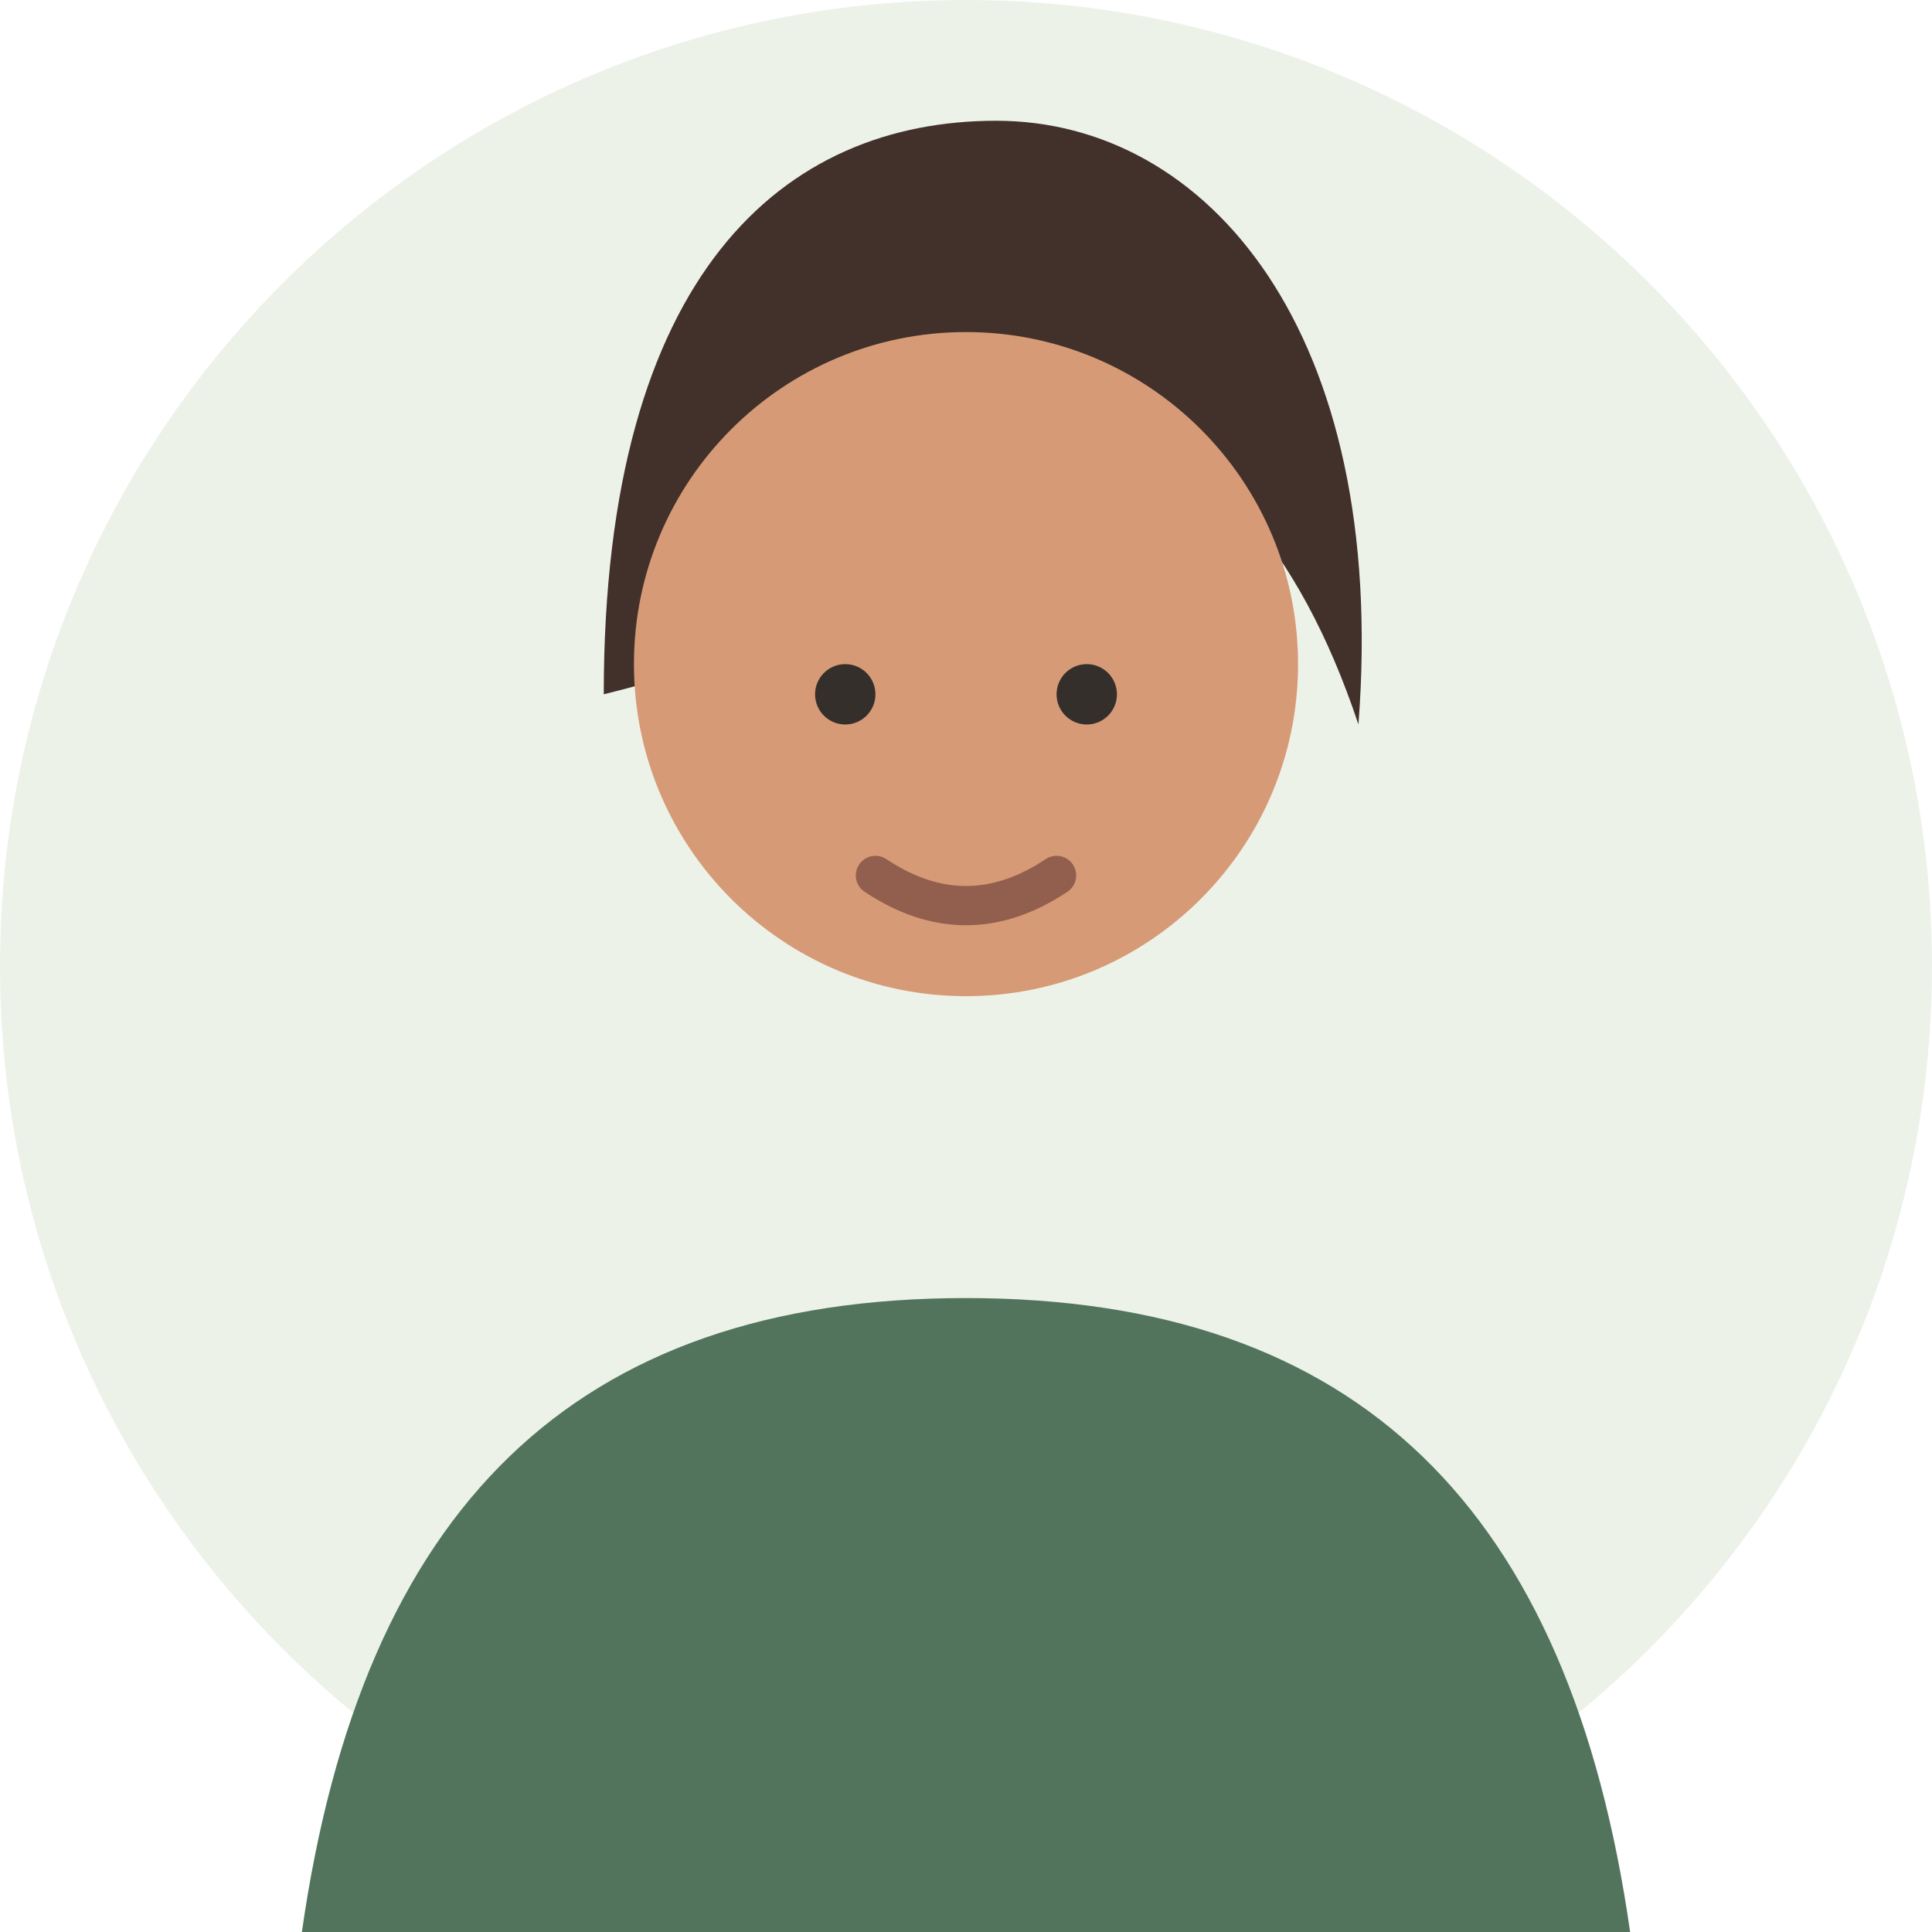
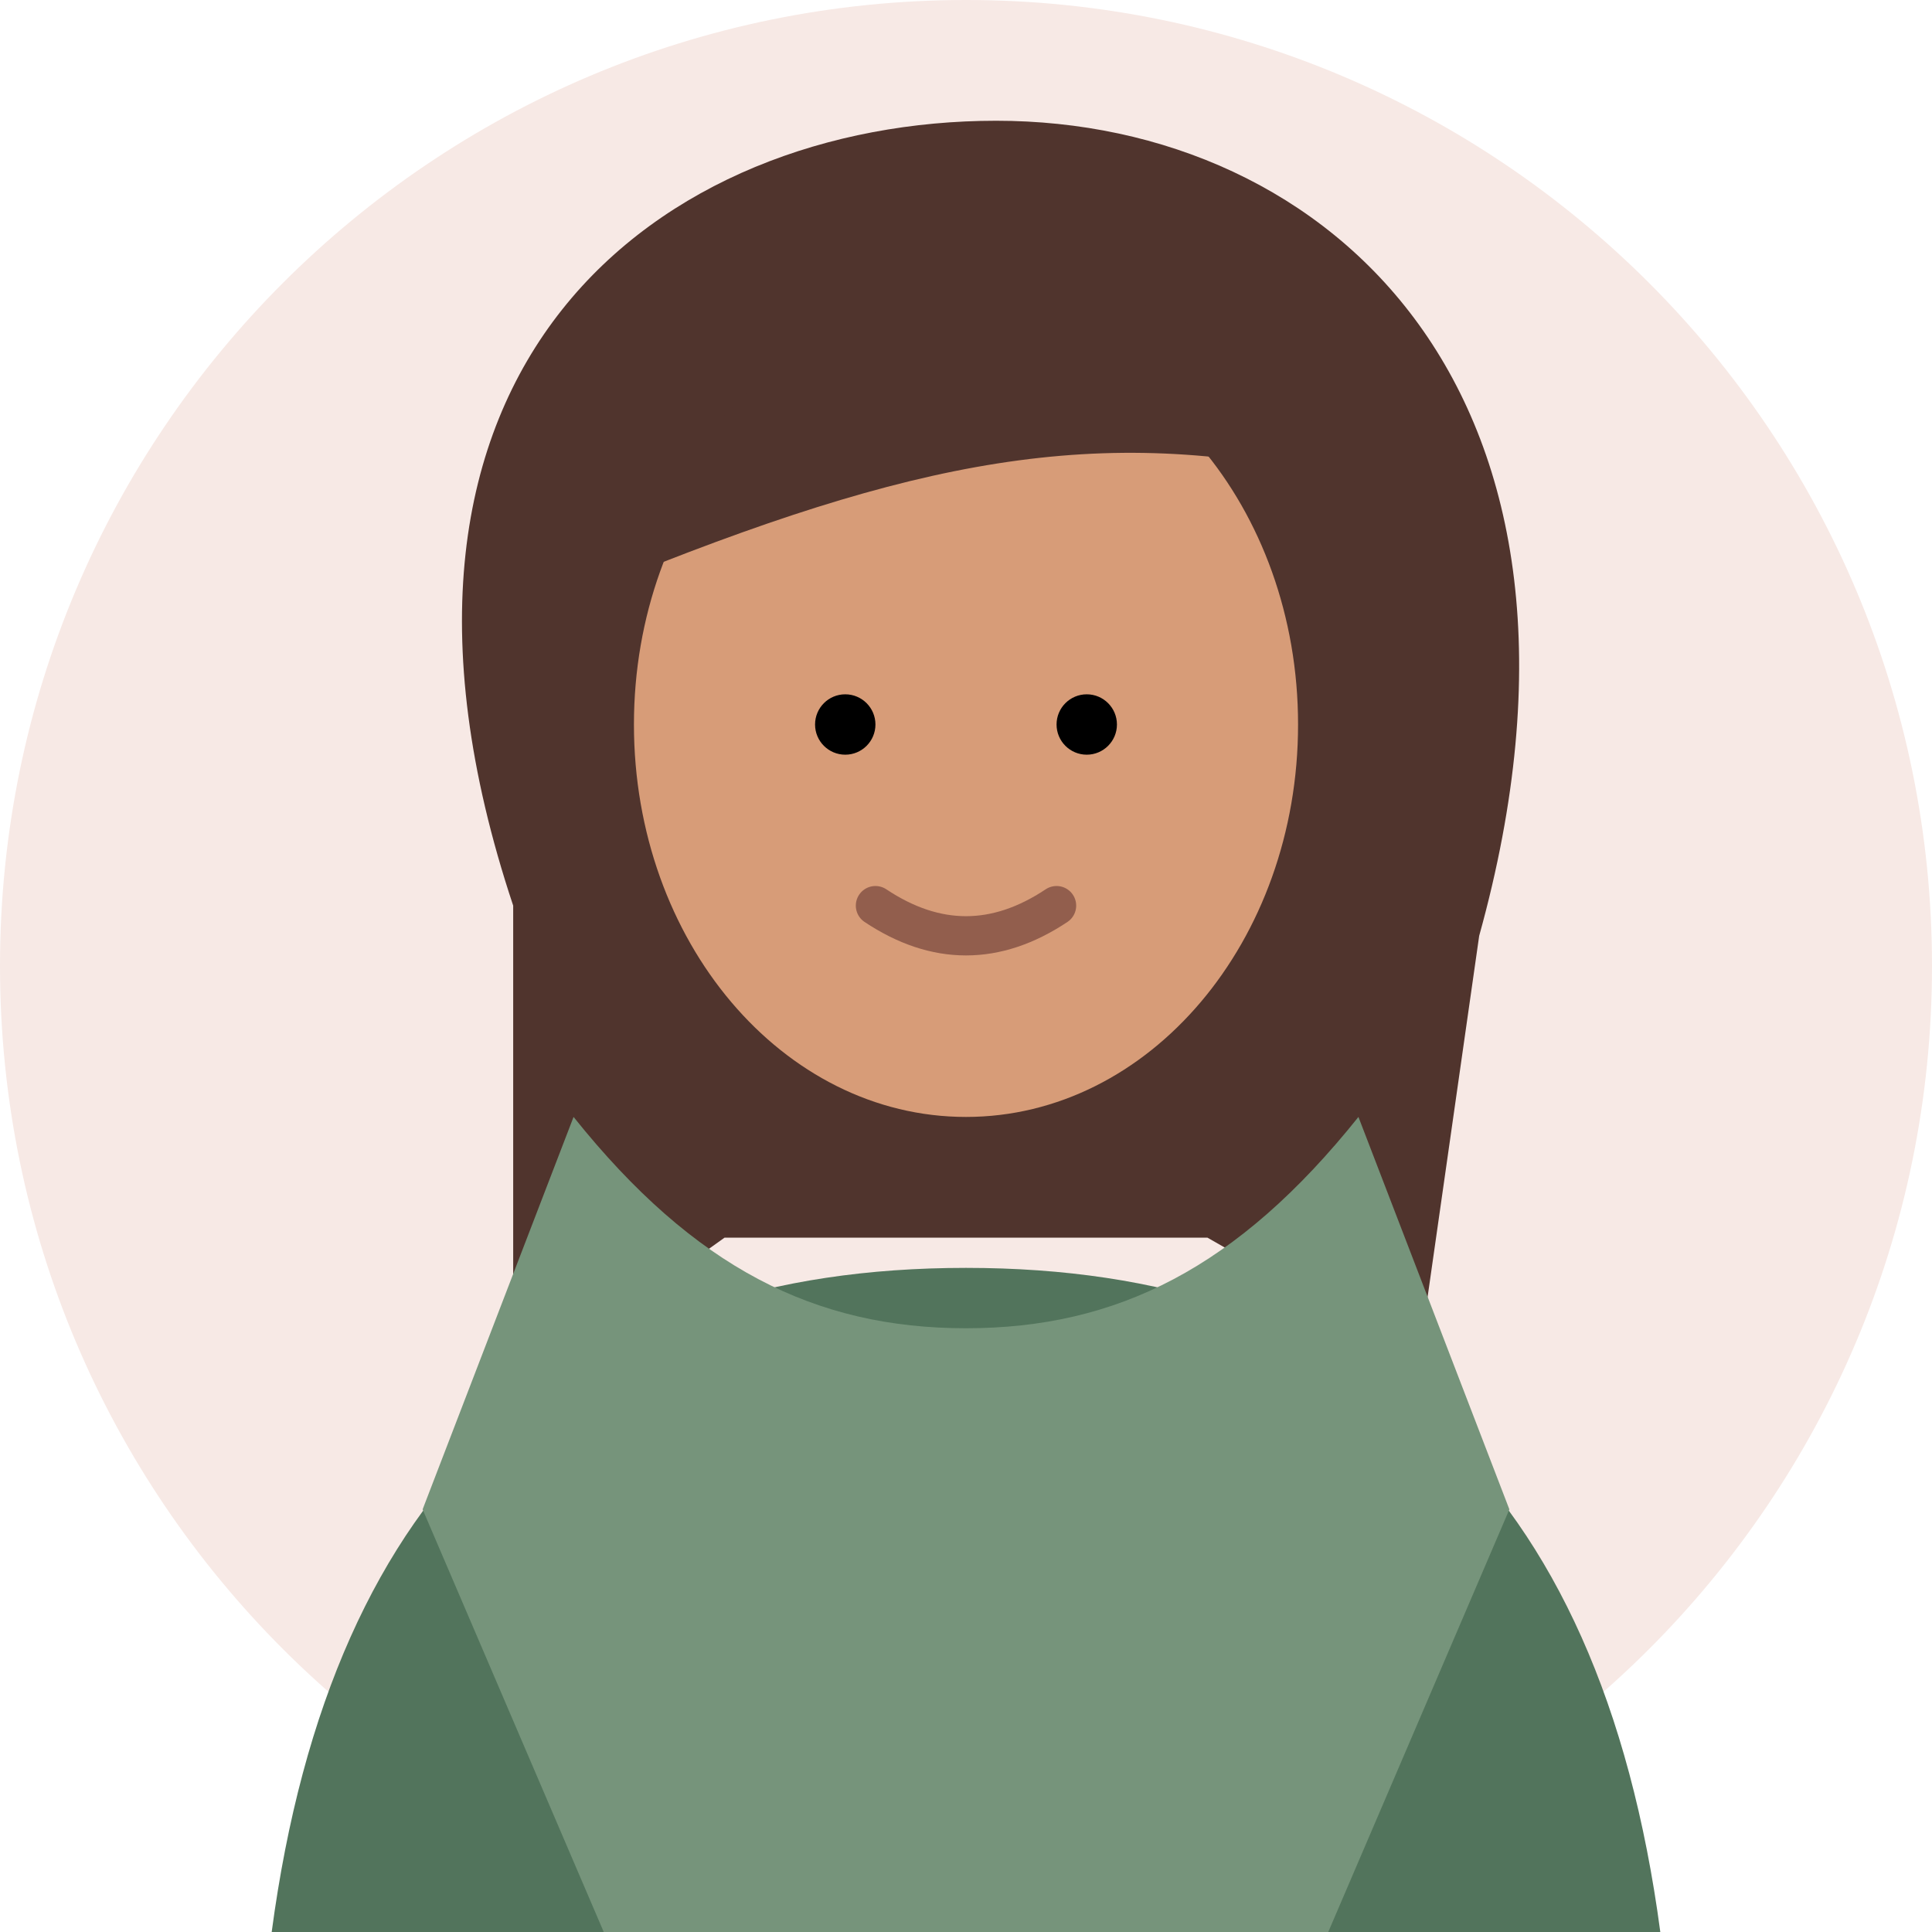
<svg xmlns="http://www.w3.org/2000/svg" viewBox="0 0 64 64">
-   <rect width="64" height="64" rx="32" fill="#edf2e9" />
-   <path d="M10 64c2-14 9-21 22-21s20 7 22 21" fill="#52745c" />
-   <path d="M20 23c0-14 6-19 13-19s13 7 12 20c-2-6-5-9-9-11-2 5-8 8-16 10" fill="#42302b" />
-   <circle cx="32" cy="22" r="11" fill="#d69b76" />
-   <circle cx="28" cy="23" r="1" fill="#352f2b" />
-   <circle cx="36" cy="23" r="1" fill="#352f2b" />
-   <path d="M29 29q3 2 6 0" fill="none" stroke="#925e4d" stroke-width="1.3" stroke-linecap="round" />
+   <rect width="64" height="64" rx="32" fill="#f7e9e5" />
+   <path d="M9 64c2-15 10-22 23-22s21 7 23 22" fill="#52745c" />
+   <path d="M17 30C11 12 22 4 33 4s21 9 16 27l-2 14-7-4H24l-7 5z" fill="#50342d" />
+   <ellipse cx="32" cy="24" rx="11" ry="13" fill="#d79c78" />
+   <path d="M21 19c3-10 17-14 24-3-8-2-14-1-24 3" fill="#50342d" />
+   <circle cx="28" cy="24" r="1" />
+   <circle cx="36" cy="24" r="1" />
+   <path d="M29 30q3 2 6 0" fill="none" stroke="#925e4d" stroke-width="1.3" stroke-linecap="round" />
+   <path d="M19 37c4 5 8 7 13 7s9-2 13-7l5 13-6 14H20l-6-14z" fill="#76947b" />
</svg>
